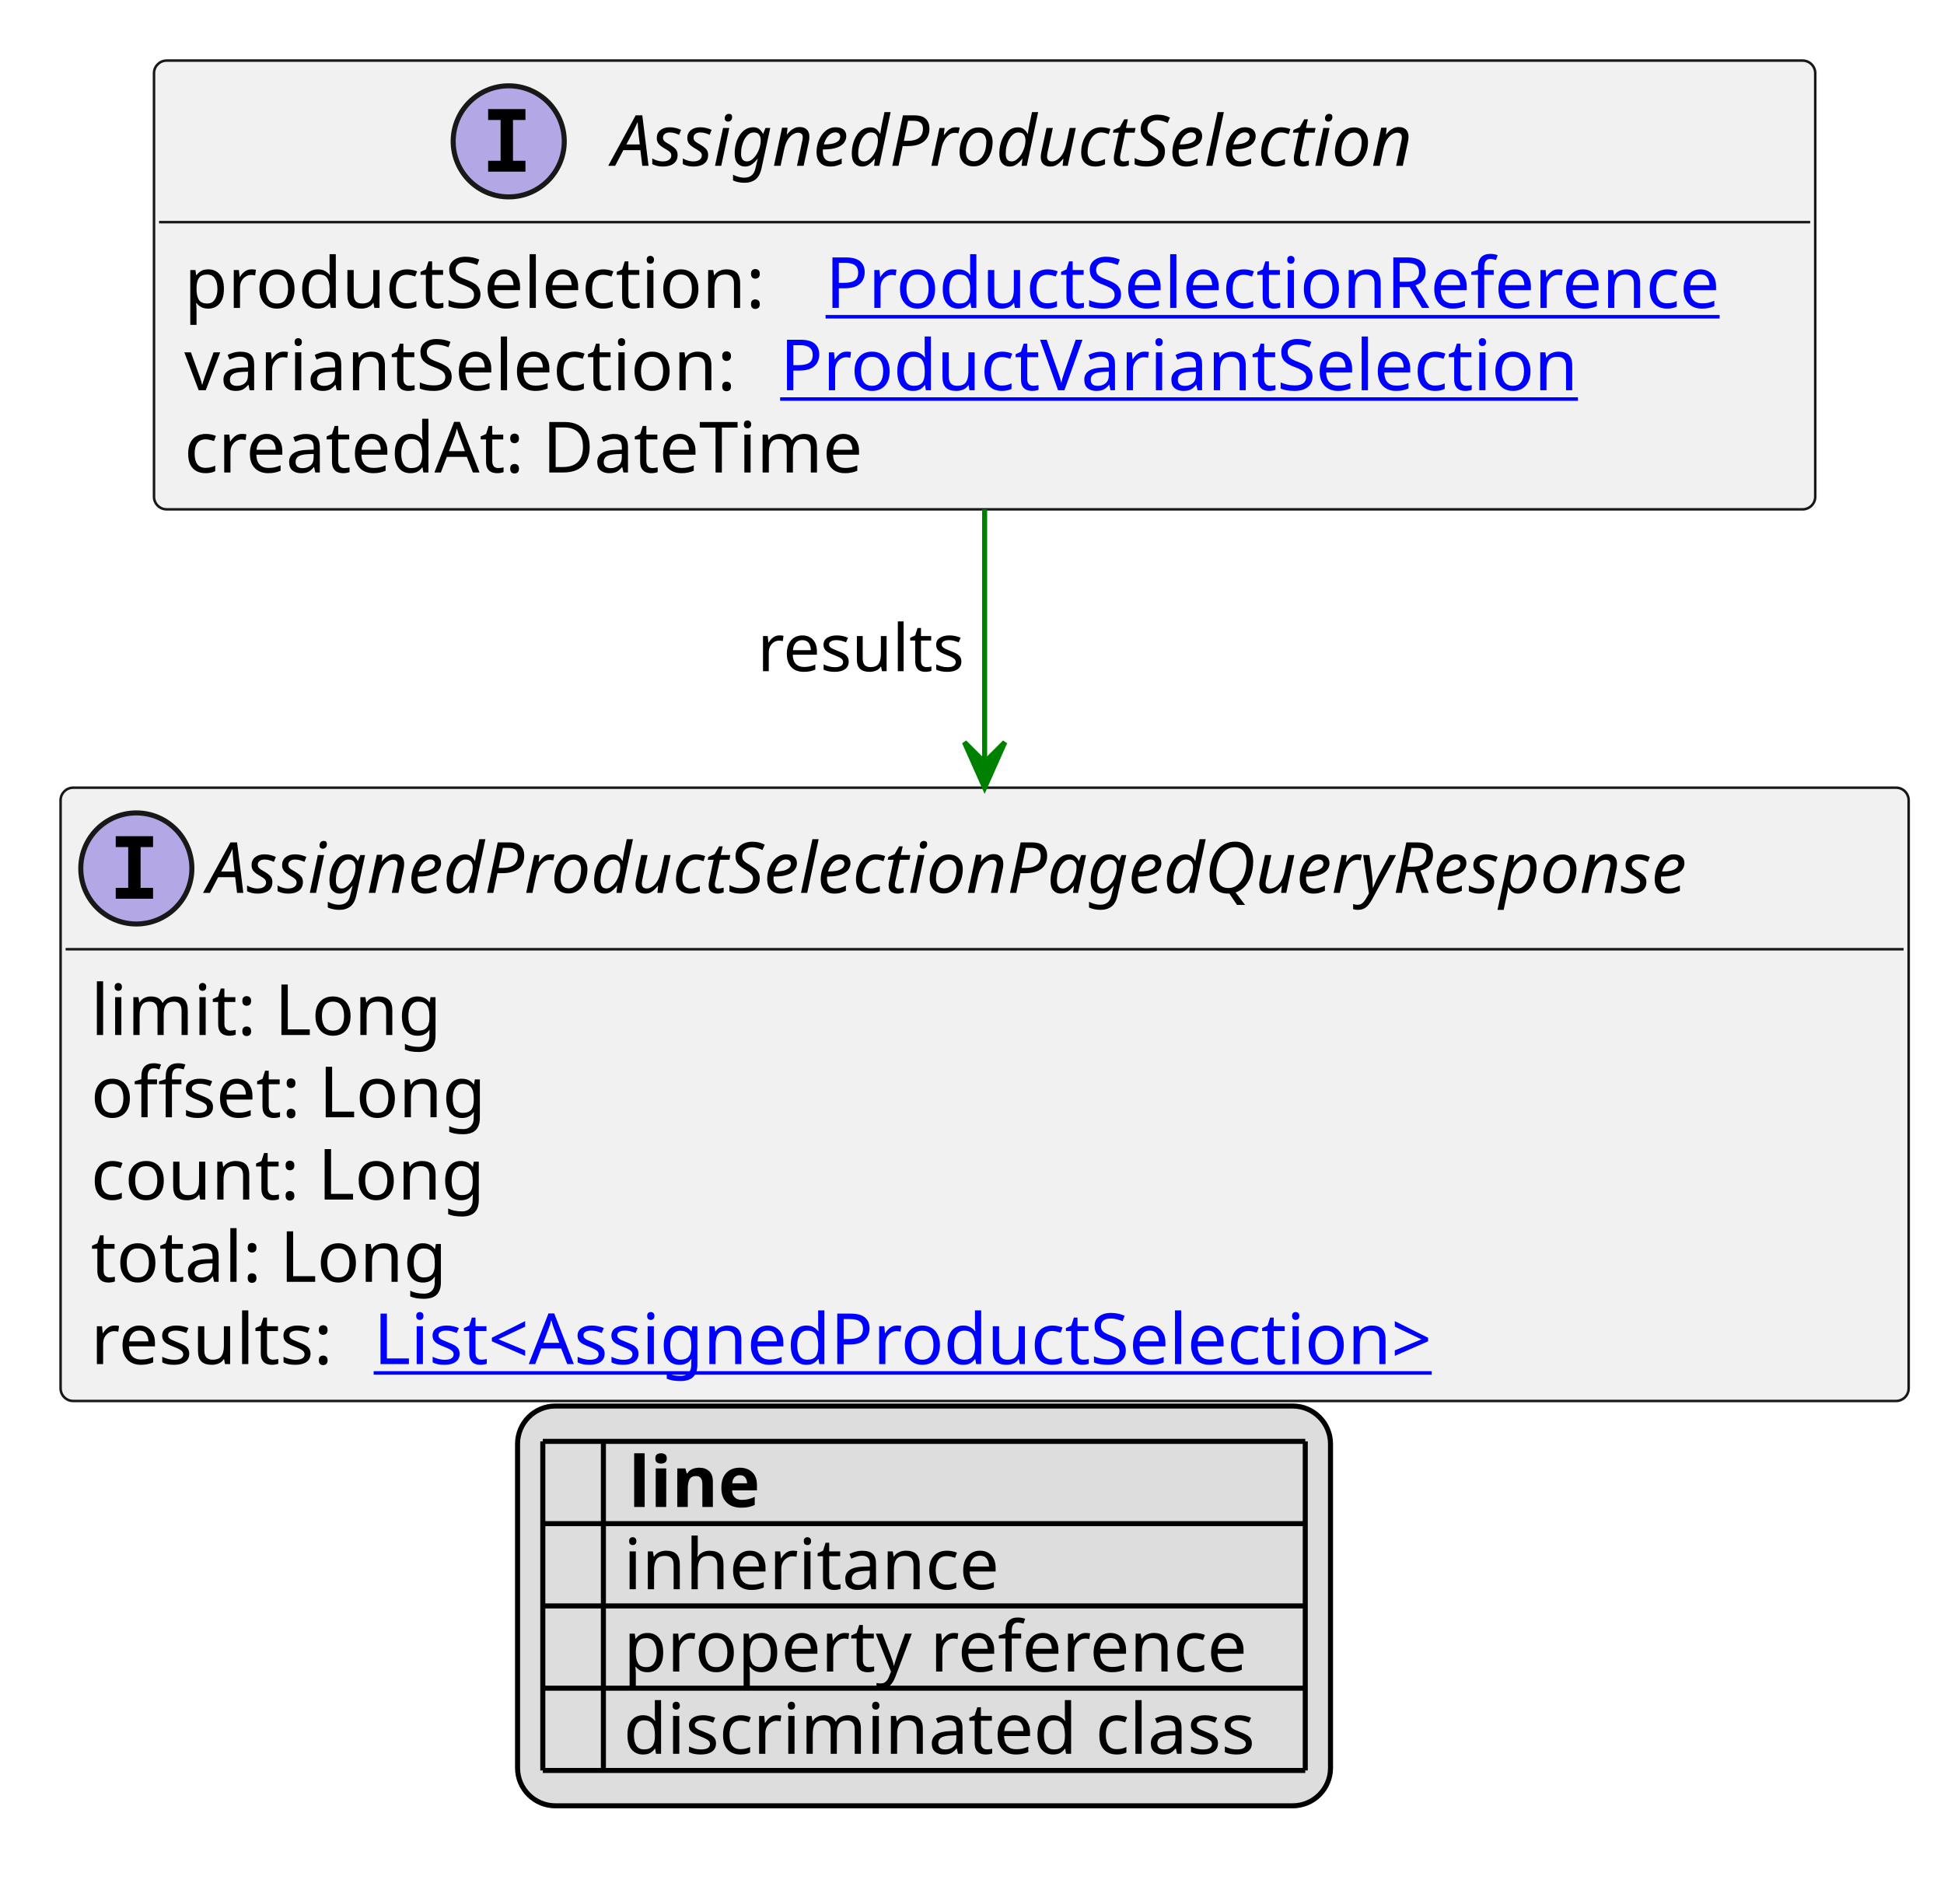
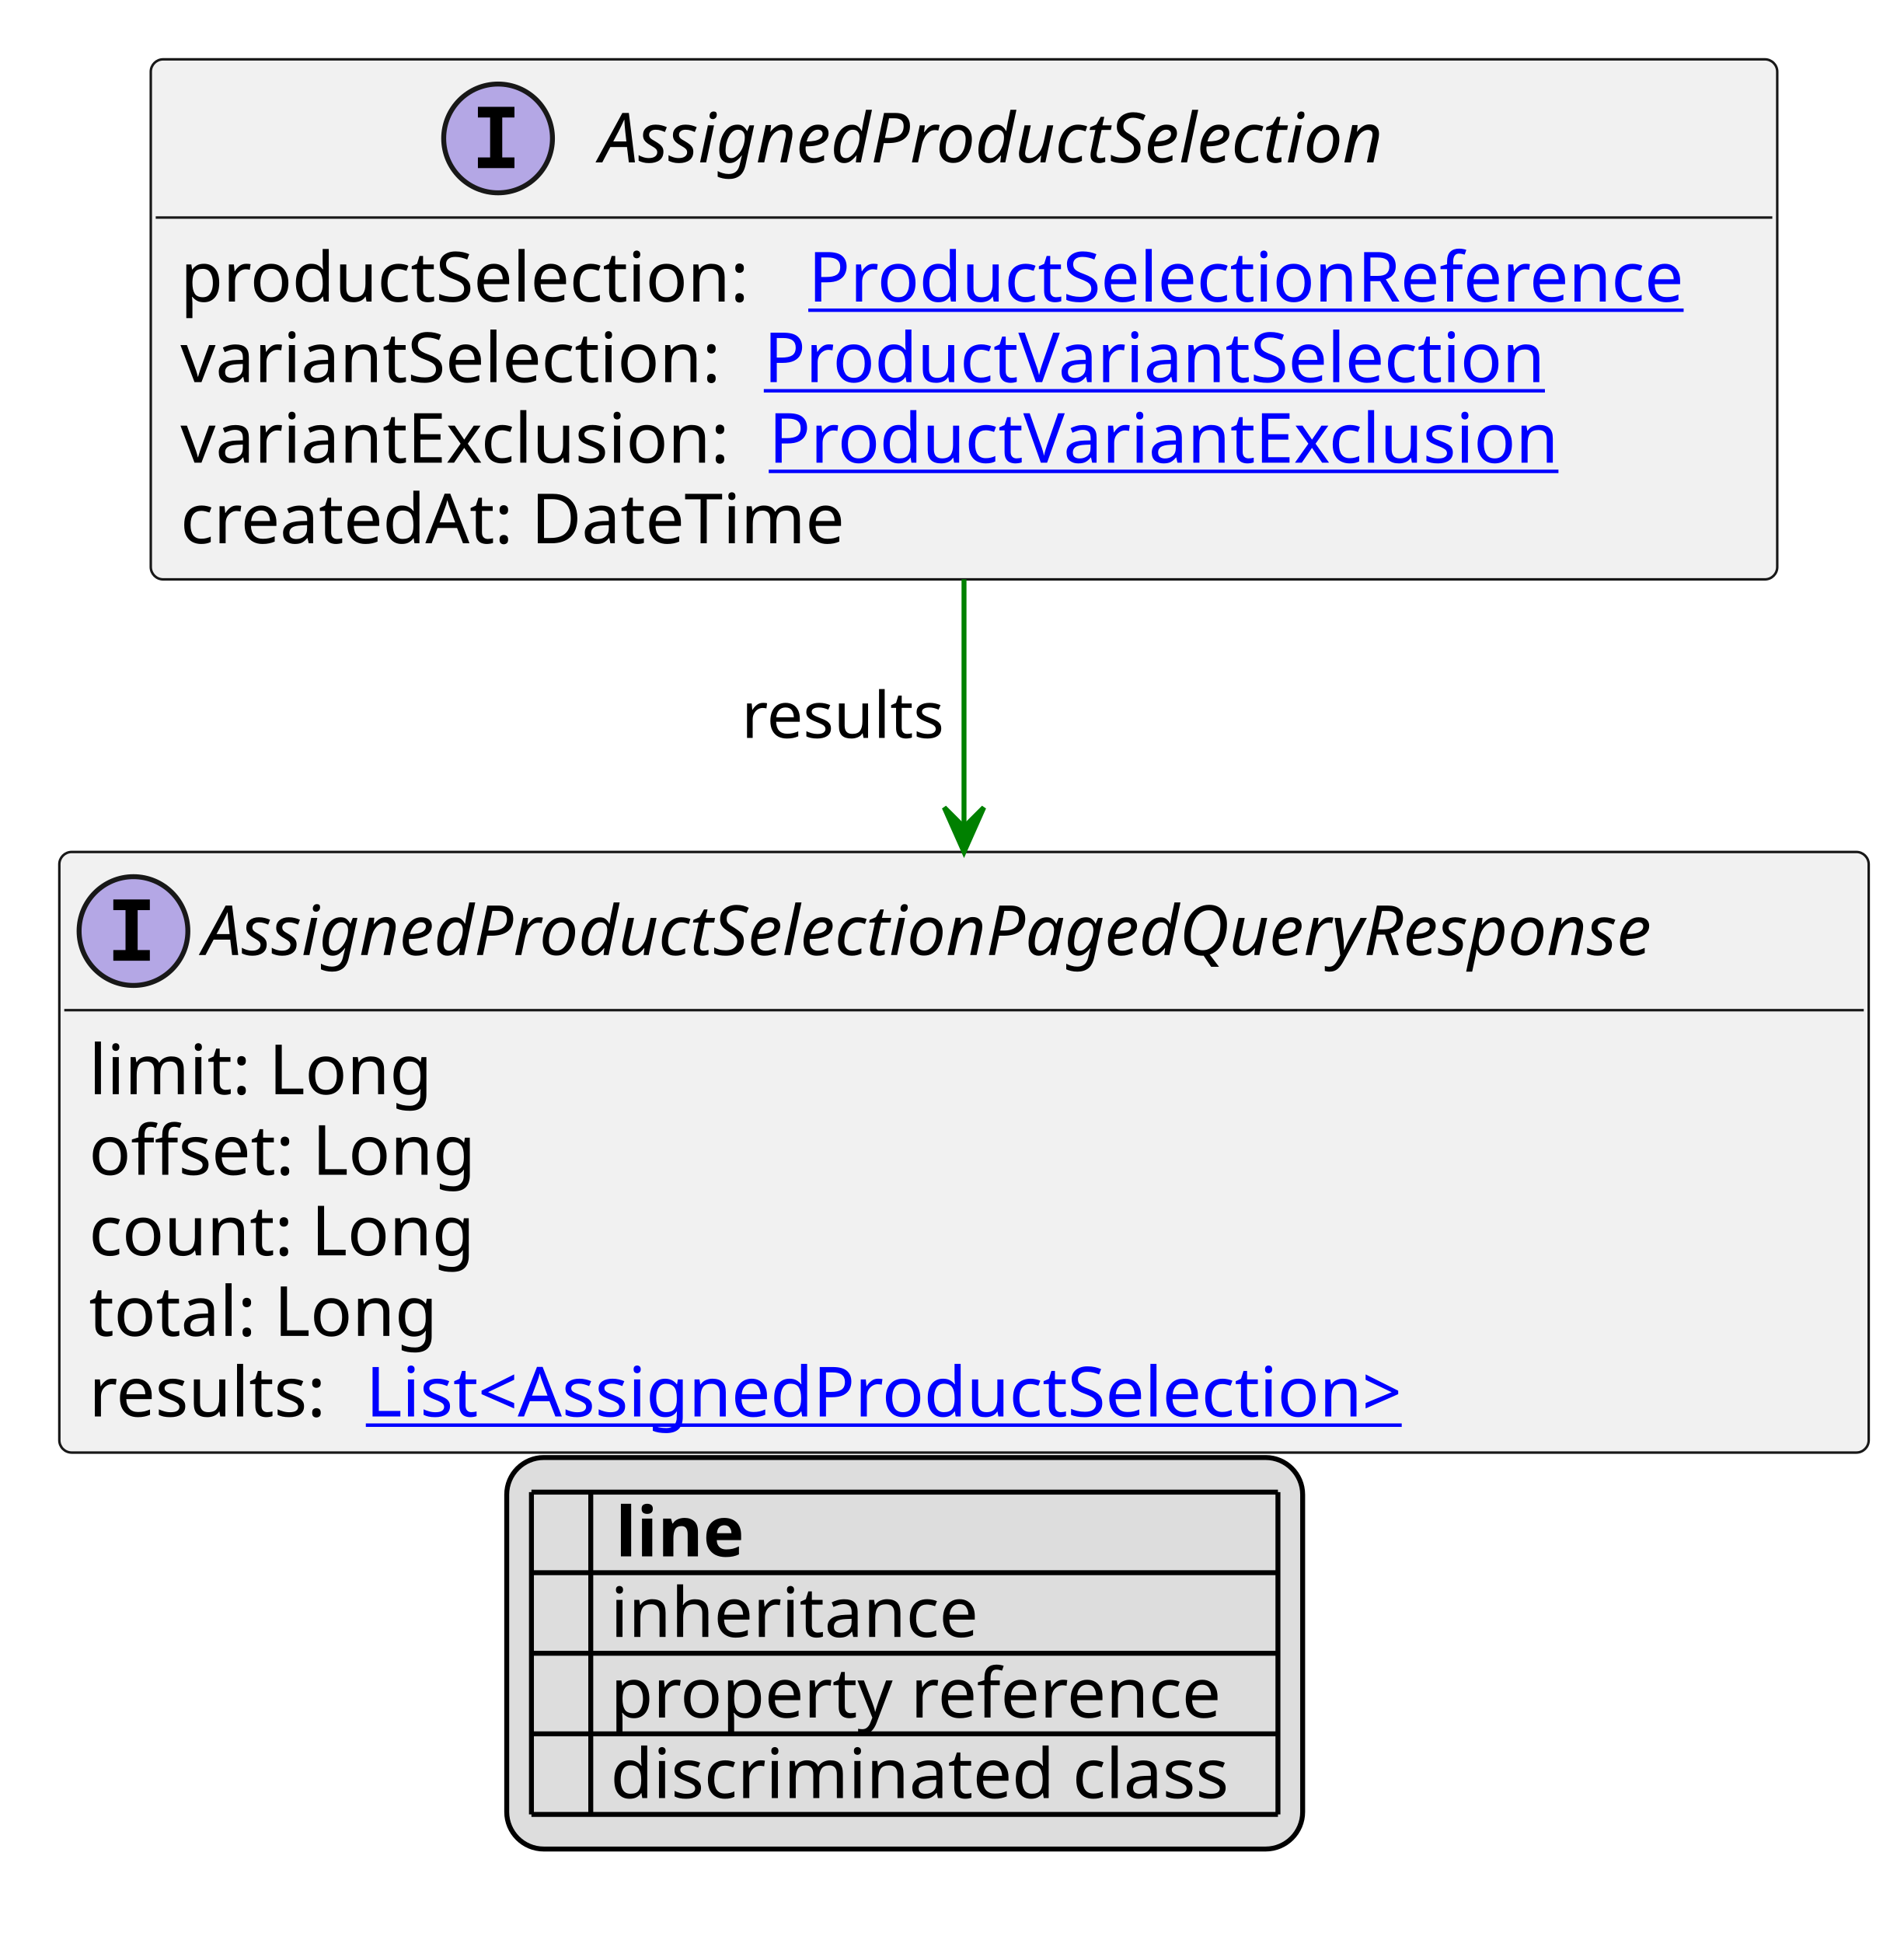
- <svg xmlns="http://www.w3.org/2000/svg" xmlns:xlink="http://www.w3.org/1999/xlink" contentStyleType="text/css" height="377px" preserveAspectRatio="none" style="width:385px;height:377px;background:#FFFFFF;" version="1.1" viewBox="0 0 385 377" width="385px" zoomAndPan="magnify">
+ <svg xmlns="http://www.w3.org/2000/svg" xmlns:xlink="http://www.w3.org/1999/xlink" contentStyleType="text/css" height="393px" preserveAspectRatio="none" style="width:385px;height:393px;background:#FFFFFF;" version="1.1" viewBox="0 0 385 393" width="385px" zoomAndPan="magnify">
  <defs>
-     <filter height="1" id="b1itysn2045ylq0" width="1" x="0" y="0">
+     <filter height="1" id="b4va9b3lawj520" width="1" x="0" y="0">
      <feFlood flood-color="#000000" result="flood" />
      <feComposite in="SourceGraphic" in2="flood" operator="over" />
    </filter>
-     <filter height="1" id="b1itysn2045ylq1" width="1" x="0" y="0">
+     <filter height="1" id="b4va9b3lawj521" width="1" x="0" y="0">
      <feFlood flood-color="#008000" result="flood" />
      <feComposite in="SourceGraphic" in2="flood" operator="over" />
    </filter>
-     <filter height="1" id="b1itysn2045ylq2" width="1" x="0" y="0">
+     <filter height="1" id="b4va9b3lawj522" width="1" x="0" y="0">
      <feFlood flood-color="#0000FF" result="flood" />
      <feComposite in="SourceGraphic" in2="flood" operator="over" />
    </filter>
  </defs>
  <g>
    <a href="AssignedProductSelection.svg" target="_top" title="AssignedProductSelection.svg" xlink:actuate="onRequest" xlink:href="AssignedProductSelection.svg" xlink:show="new" xlink:title="AssignedProductSelection.svg" xlink:type="simple">
      <g id="elem_AssignedProductSelection">
-         <rect codeLine="10" fill="#F1F1F1" height="88.891" id="AssignedProductSelection" rx="2.5" ry="2.5" style="stroke:#181818;stroke-width:0.5;" width="329" x="30.5" y="12" />
+         <rect codeLine="10" fill="#F1F1F1" height="105.188" id="AssignedProductSelection" rx="2.5" ry="2.5" style="stroke:#181818;stroke-width:0.5;" width="329" x="30.5" y="12" />
        <ellipse cx="100.75" cy="28" fill="#B4A7E5" rx="11" ry="11" style="stroke:#181818;stroke-width:1.0;" />
        <path d="M96.672,23.766 L96.672,21.609 L104.062,21.609 L104.062,23.766 L101.594,23.766 L101.594,31.844 L104.062,31.844 L104.062,34 L96.672,34 L96.672,31.844 L99.141,31.844 L99.141,23.766 L96.672,23.766 Z " fill="#000000" />
        <text fill="#000000" font-family="sans-serif" font-size="14" font-style="italic" lengthAdjust="spacing" textLength="180" x="121.25" y="32.847">AssignedProductSelection</text>
        <line style="stroke:#181818;stroke-width:0.5;" x1="31.5" x2="358.5" y1="44" y2="44" />
        <text fill="#000000" font-family="sans-serif" font-size="14" lengthAdjust="spacing" textLength="123" x="36.5" y="60.995">productSelection:</text>
        <a href="ProductSelectionReference.svg" target="_top" title="ProductSelectionReference.svg" xlink:actuate="onRequest" xlink:href="ProductSelectionReference.svg" xlink:show="new" xlink:title="ProductSelectionReference.svg" xlink:type="simple">
          <text fill="#0000FF" font-family="sans-serif" font-size="14" lengthAdjust="spacing" text-decoration="underline" textLength="190" x="163.5" y="60.995">ProductSelectionReference</text>
        </a>
        <text fill="#000000" font-family="sans-serif" font-size="14" lengthAdjust="spacing" textLength="114" x="36.5" y="77.292">variantSelection:</text>
        <a href="ProductVariantSelection.svg" target="_top" title="ProductVariantSelection.svg" xlink:actuate="onRequest" xlink:href="ProductVariantSelection.svg" xlink:show="new" xlink:title="ProductVariantSelection.svg" xlink:type="simple">
          <text fill="#0000FF" font-family="sans-serif" font-size="14" lengthAdjust="spacing" text-decoration="underline" textLength="165" x="154.5" y="77.292">ProductVariantSelection</text>
        </a>
-         <text fill="#000000" font-family="sans-serif" font-size="14" lengthAdjust="spacing" textLength="143" x="36.5" y="93.589">createdAt: DateTime</text>
+         <text fill="#000000" font-family="sans-serif" font-size="14" lengthAdjust="spacing" textLength="115" x="36.5" y="93.589">variantExclusion:</text>
+         <a href="ProductVariantExclusion.svg" target="_top" title="ProductVariantExclusion.svg" xlink:actuate="onRequest" xlink:href="ProductVariantExclusion.svg" xlink:show="new" xlink:title="ProductVariantExclusion.svg" xlink:type="simple">
+           <text fill="#0000FF" font-family="sans-serif" font-size="14" lengthAdjust="spacing" text-decoration="underline" textLength="166" x="155.5" y="93.589">ProductVariantExclusion</text>
+         </a>
+         <text fill="#000000" font-family="sans-serif" font-size="14" lengthAdjust="spacing" textLength="143" x="36.5" y="109.886">createdAt: DateTime</text>
      </g>
    </a>
    <a href="AssignedProductSelectionPagedQueryResponse.svg" target="_top" title="AssignedProductSelectionPagedQueryResponse.svg" xlink:actuate="onRequest" xlink:href="AssignedProductSelectionPagedQueryResponse.svg" xlink:show="new" xlink:title="AssignedProductSelectionPagedQueryResponse.svg" xlink:type="simple">
      <g id="elem_AssignedProductSelectionPagedQueryResponse">
-         <rect codeLine="18" fill="#F1F1F1" height="121.484" id="AssignedProductSelectionPagedQueryResponse" rx="2.5" ry="2.5" style="stroke:#181818;stroke-width:0.5;" width="366" x="12" y="156.023" />
-         <ellipse cx="27" cy="172.023" fill="#B4A7E5" rx="11" ry="11" style="stroke:#181818;stroke-width:1.0;" />
-         <path d="M22.922,167.789 L22.922,165.633 L30.312,165.633 L30.312,167.789 L27.844,167.789 L27.844,175.867 L30.312,175.867 L30.312,178.023 L22.922,178.023 L22.922,175.867 L25.391,175.867 L25.391,167.789 L22.922,167.789 Z " fill="#000000" />
-         <text fill="#000000" font-family="sans-serif" font-size="14" font-style="italic" lengthAdjust="spacing" textLength="334" x="41" y="176.87">AssignedProductSelectionPagedQueryResponse</text>
-         <line style="stroke:#181818;stroke-width:0.5;" x1="13" x2="377" y1="188.023" y2="188.023" />
-         <text fill="#000000" font-family="sans-serif" font-size="14" lengthAdjust="spacing" textLength="70" x="18" y="205.019">limit: Long</text>
-         <text fill="#000000" font-family="sans-serif" font-size="14" lengthAdjust="spacing" textLength="82" x="18" y="221.315">offset: Long</text>
-         <text fill="#000000" font-family="sans-serif" font-size="14" lengthAdjust="spacing" textLength="83" x="18" y="237.612">count: Long</text>
-         <text fill="#000000" font-family="sans-serif" font-size="14" lengthAdjust="spacing" textLength="73" x="18" y="253.909">total: Long</text>
-         <text fill="#000000" font-family="sans-serif" font-size="14" lengthAdjust="spacing" textLength="52" x="18" y="270.206">results:</text>
+         <rect codeLine="19" fill="#F1F1F1" height="121.484" id="AssignedProductSelectionPagedQueryResponse" rx="2.5" ry="2.5" style="stroke:#181818;stroke-width:0.5;" width="366" x="12" y="172.32" />
+         <ellipse cx="27" cy="188.32" fill="#B4A7E5" rx="11" ry="11" style="stroke:#181818;stroke-width:1.0;" />
+         <path d="M22.922,184.086 L22.922,181.93 L30.312,181.93 L30.312,184.086 L27.844,184.086 L27.844,192.164 L30.312,192.164 L30.312,194.32 L22.922,194.32 L22.922,192.164 L25.391,192.164 L25.391,184.086 L22.922,184.086 Z " fill="#000000" />
+         <text fill="#000000" font-family="sans-serif" font-size="14" font-style="italic" lengthAdjust="spacing" textLength="334" x="41" y="193.167">AssignedProductSelectionPagedQueryResponse</text>
+         <line style="stroke:#181818;stroke-width:0.5;" x1="13" x2="377" y1="204.32" y2="204.32" />
+         <text fill="#000000" font-family="sans-serif" font-size="14" lengthAdjust="spacing" textLength="70" x="18" y="221.315">limit: Long</text>
+         <text fill="#000000" font-family="sans-serif" font-size="14" lengthAdjust="spacing" textLength="82" x="18" y="237.612">offset: Long</text>
+         <text fill="#000000" font-family="sans-serif" font-size="14" lengthAdjust="spacing" textLength="83" x="18" y="253.909">count: Long</text>
+         <text fill="#000000" font-family="sans-serif" font-size="14" lengthAdjust="spacing" textLength="73" x="18" y="270.206">total: Long</text>
+         <text fill="#000000" font-family="sans-serif" font-size="14" lengthAdjust="spacing" textLength="52" x="18" y="286.503">results:</text>
        <a href="AssignedProductSelection.svg" target="_top" title="AssignedProductSelection.svg" xlink:actuate="onRequest" xlink:href="AssignedProductSelection.svg" xlink:show="new" xlink:title="AssignedProductSelection.svg" xlink:type="simple">
-           <text fill="#0000FF" font-family="sans-serif" font-size="14" lengthAdjust="spacing" text-decoration="underline" textLength="229" x="74" y="270.206">List&lt;AssignedProductSelection&gt;</text>
+           <text fill="#0000FF" font-family="sans-serif" font-size="14" lengthAdjust="spacing" text-decoration="underline" textLength="229" x="74" y="286.503">List&lt;AssignedProductSelection&gt;</text>
        </a>
      </g>
    </a>
-     <line style="stroke:#008000;stroke-width:1.0;" x1="195" x2="195" y1="100.891" y2="156.023" />
-     <polygon fill="#008000" points="195,156.023,199,147.023,195,151.023,191,147.023,195,156.023" style="stroke:#008000;stroke-width:1.0;" />
-     <text fill="#000000" font-family="sans-serif" font-size="13" lengthAdjust="spacing" textLength="43" x="150" y="132.958">results</text>
-     <rect fill="#DDDDDD" height="79.188" id="_legend" rx="7.5" ry="7.5" style="stroke:#000000;stroke-width:1.0;" width="161" x="102.5" y="278.508" />
-     <text fill="#000000" font-family="sans-serif" font-size="14" font-weight="bold" lengthAdjust="spacing" textLength="5" x="107.5" y="298.503"> </text>
-     <text fill="#000000" font-family="sans-serif" font-size="14" font-weight="bold" lengthAdjust="spacing" textLength="28" x="124.5" y="298.503">line</text>
-     <text fill="#000000" filter="url(#b1itysn2045ylq0)" font-family="sans-serif" font-size="14" lengthAdjust="spacing" textLength="12" x="107.5" y="314.8">   </text>
-     <text fill="#000000" font-family="sans-serif" font-size="14" lengthAdjust="spacing" textLength="77" x="123.5" y="314.8">inheritance</text>
-     <text fill="#000000" filter="url(#b1itysn2045ylq1)" font-family="sans-serif" font-size="14" lengthAdjust="spacing" textLength="12" x="107.5" y="331.097">   </text>
-     <text fill="#000000" font-family="sans-serif" font-size="14" lengthAdjust="spacing" textLength="129" x="123.5" y="331.097">property reference</text>
-     <text fill="#000000" filter="url(#b1itysn2045ylq2)" font-family="sans-serif" font-size="14" lengthAdjust="spacing" textLength="12" x="107.5" y="347.394">   </text>
-     <text fill="#000000" font-family="sans-serif" font-size="14" lengthAdjust="spacing" textLength="131" x="123.5" y="347.394">discriminated class</text>
-     <line style="stroke:#000000;stroke-width:1.0;" x1="107.5" x2="258.5" y1="285.508" y2="285.508" />
+     <line style="stroke:#008000;stroke-width:1.0;" x1="195" x2="195" y1="117.188" y2="172.32" />
+     <polygon fill="#008000" points="195,172.32,199,163.32,195,167.32,191,163.32,195,172.32" style="stroke:#008000;stroke-width:1.0;" />
+     <text fill="#000000" font-family="sans-serif" font-size="13" lengthAdjust="spacing" textLength="43" x="150" y="149.254">results</text>
+     <rect fill="#DDDDDD" height="79.188" id="_legend" rx="7.5" ry="7.5" style="stroke:#000000;stroke-width:1.0;" width="161" x="102.5" y="294.805" />
+     <text fill="#000000" font-family="sans-serif" font-size="14" font-weight="bold" lengthAdjust="spacing" textLength="5" x="107.5" y="314.8"> </text>
+     <text fill="#000000" font-family="sans-serif" font-size="14" font-weight="bold" lengthAdjust="spacing" textLength="28" x="124.5" y="314.8">line</text>
+     <text fill="#000000" filter="url(#b4va9b3lawj520)" font-family="sans-serif" font-size="14" lengthAdjust="spacing" textLength="12" x="107.5" y="331.097">   </text>
+     <text fill="#000000" font-family="sans-serif" font-size="14" lengthAdjust="spacing" textLength="77" x="123.5" y="331.097">inheritance</text>
+     <text fill="#000000" filter="url(#b4va9b3lawj521)" font-family="sans-serif" font-size="14" lengthAdjust="spacing" textLength="12" x="107.5" y="347.394">   </text>
+     <text fill="#000000" font-family="sans-serif" font-size="14" lengthAdjust="spacing" textLength="129" x="123.5" y="347.394">property reference</text>
+     <text fill="#000000" filter="url(#b4va9b3lawj522)" font-family="sans-serif" font-size="14" lengthAdjust="spacing" textLength="12" x="107.5" y="363.69">   </text>
+     <text fill="#000000" font-family="sans-serif" font-size="14" lengthAdjust="spacing" textLength="131" x="123.5" y="363.69">discriminated class</text>
    <line style="stroke:#000000;stroke-width:1.0;" x1="107.5" x2="258.5" y1="301.805" y2="301.805" />
    <line style="stroke:#000000;stroke-width:1.0;" x1="107.5" x2="258.5" y1="318.102" y2="318.102" />
    <line style="stroke:#000000;stroke-width:1.0;" x1="107.5" x2="258.5" y1="334.398" y2="334.398" />
    <line style="stroke:#000000;stroke-width:1.0;" x1="107.5" x2="258.5" y1="350.695" y2="350.695" />
-     <line style="stroke:#000000;stroke-width:1.0;" x1="107.5" x2="107.5" y1="285.508" y2="350.695" />
-     <line style="stroke:#000000;stroke-width:1.0;" x1="119.5" x2="119.5" y1="285.508" y2="350.695" />
-     <line style="stroke:#000000;stroke-width:1.0;" x1="258.5" x2="258.5" y1="285.508" y2="350.695" />
+     <line style="stroke:#000000;stroke-width:1.0;" x1="107.5" x2="258.5" y1="366.992" y2="366.992" />
+     <line style="stroke:#000000;stroke-width:1.0;" x1="107.5" x2="107.5" y1="301.805" y2="366.992" />
+     <line style="stroke:#000000;stroke-width:1.0;" x1="119.5" x2="119.5" y1="301.805" y2="366.992" />
+     <line style="stroke:#000000;stroke-width:1.0;" x1="258.5" x2="258.5" y1="301.805" y2="366.992" />
  </g>
</svg>
